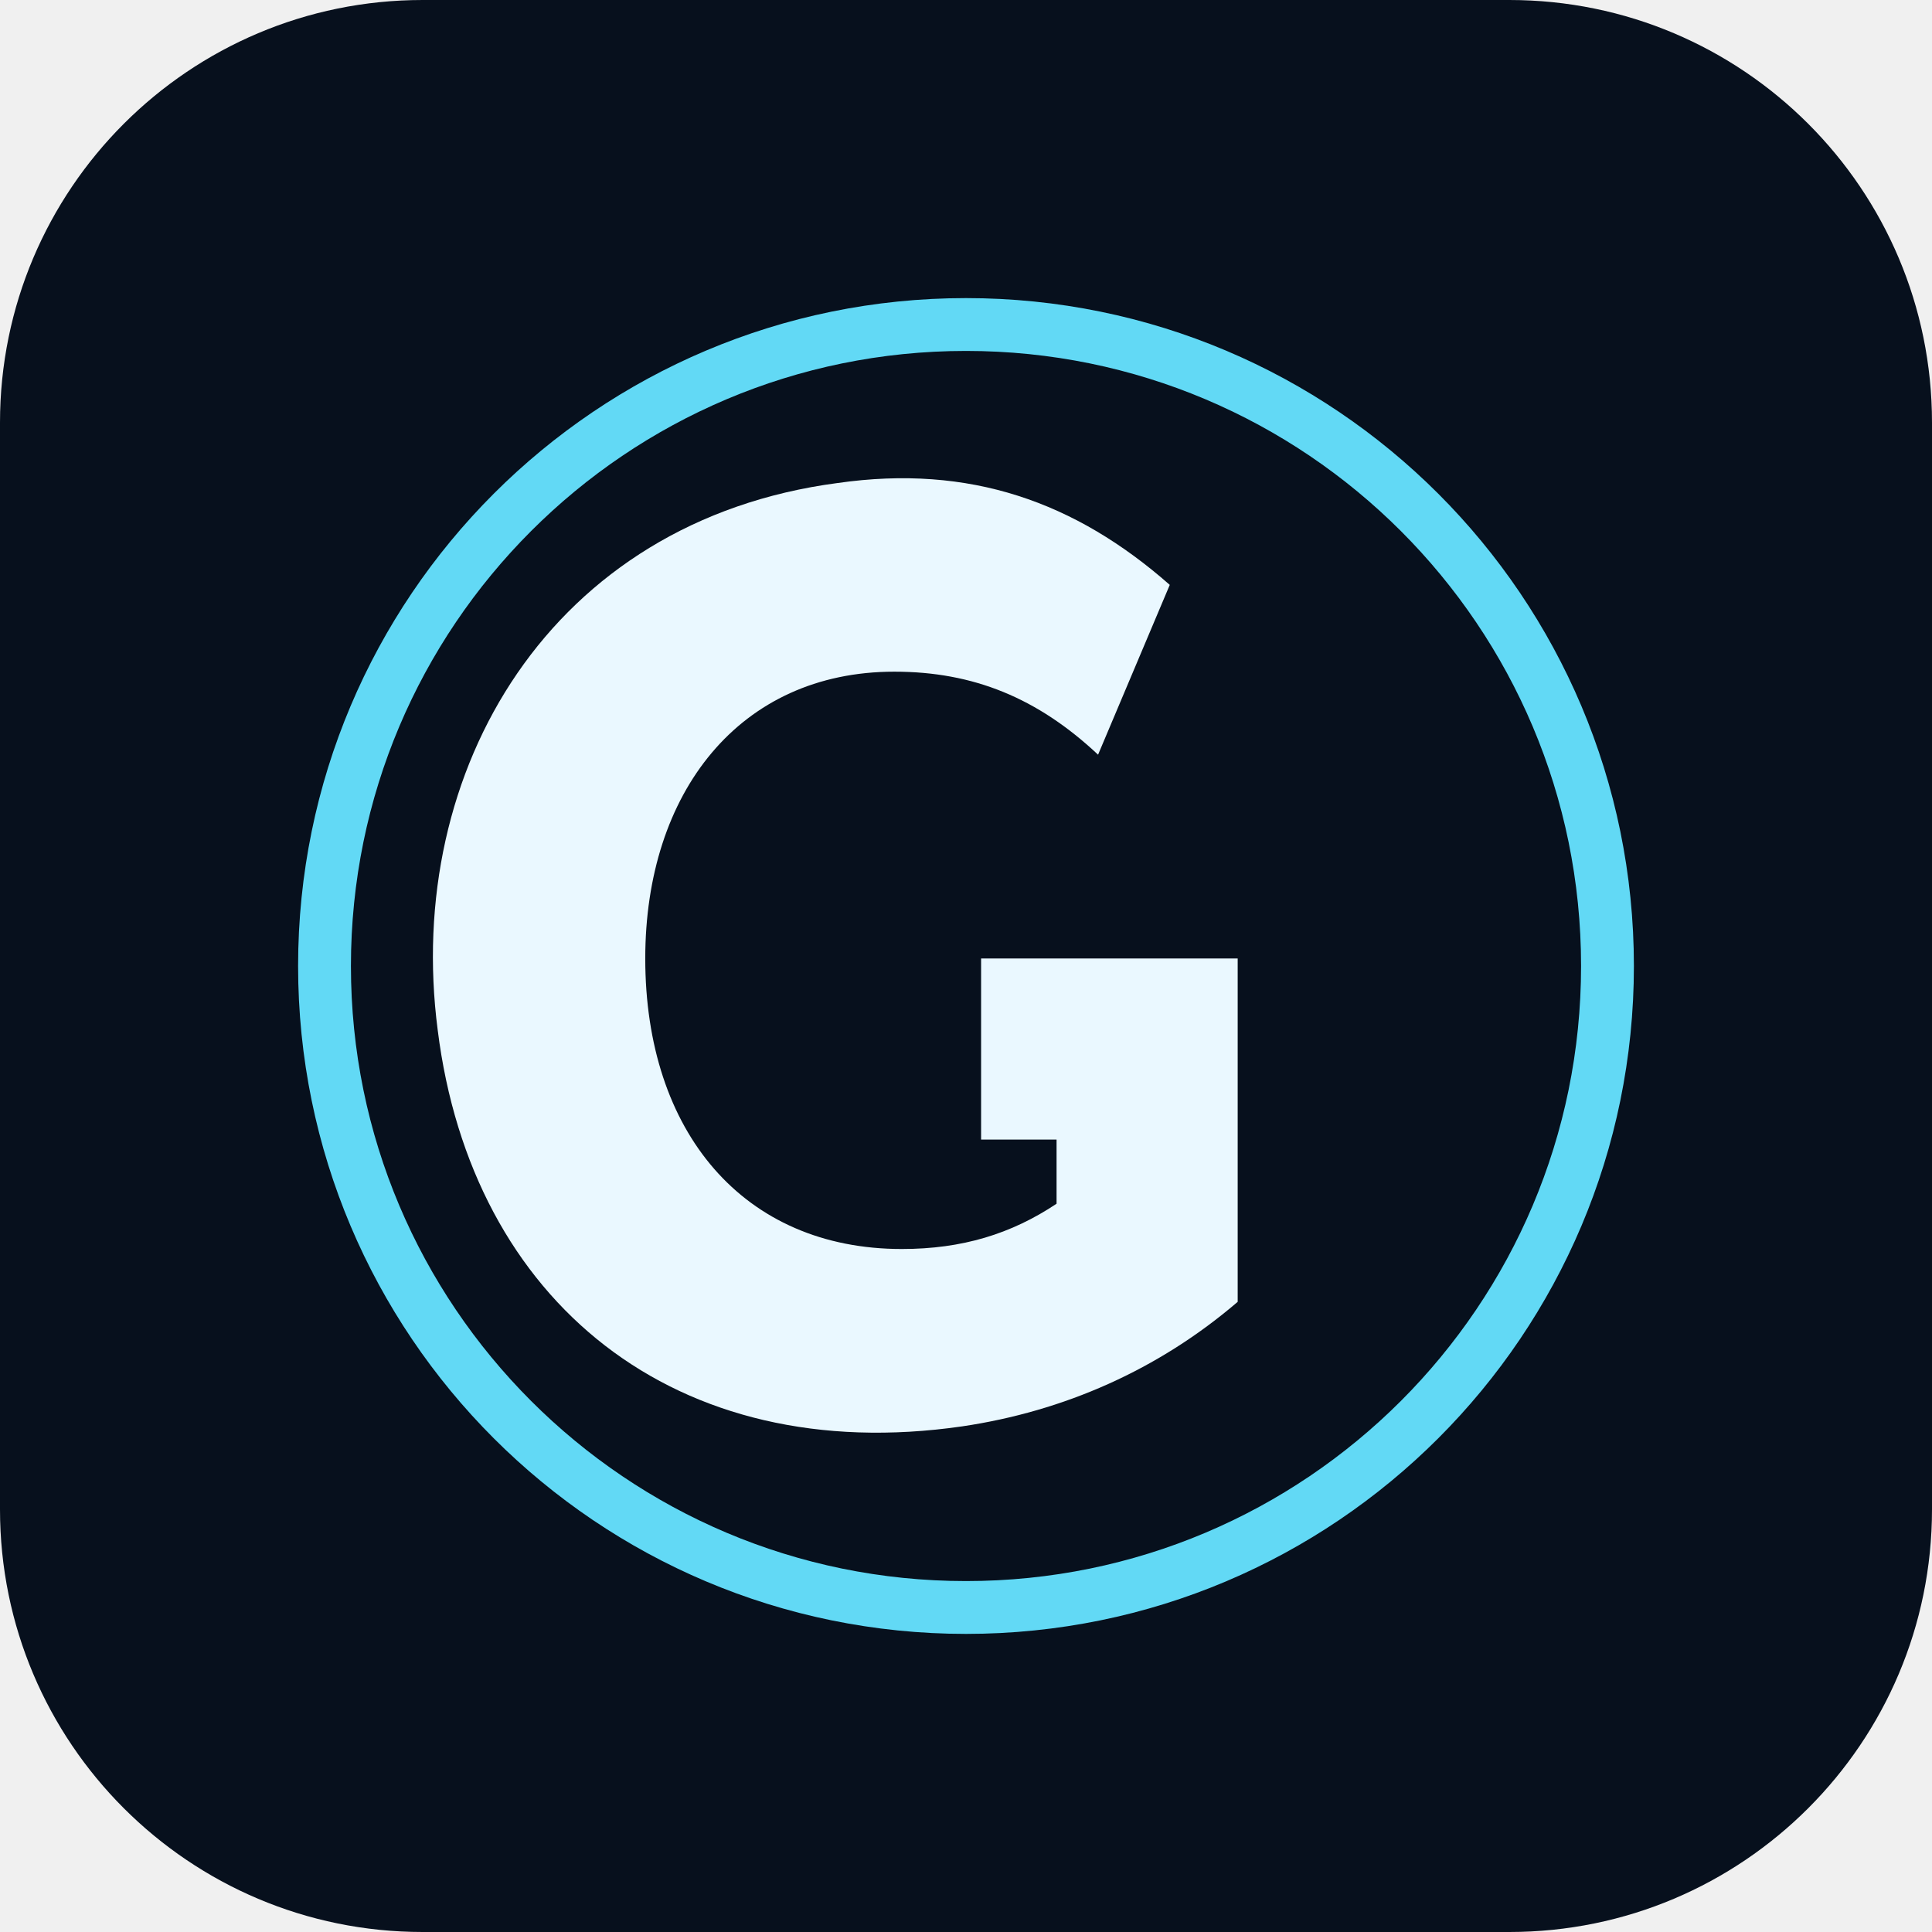
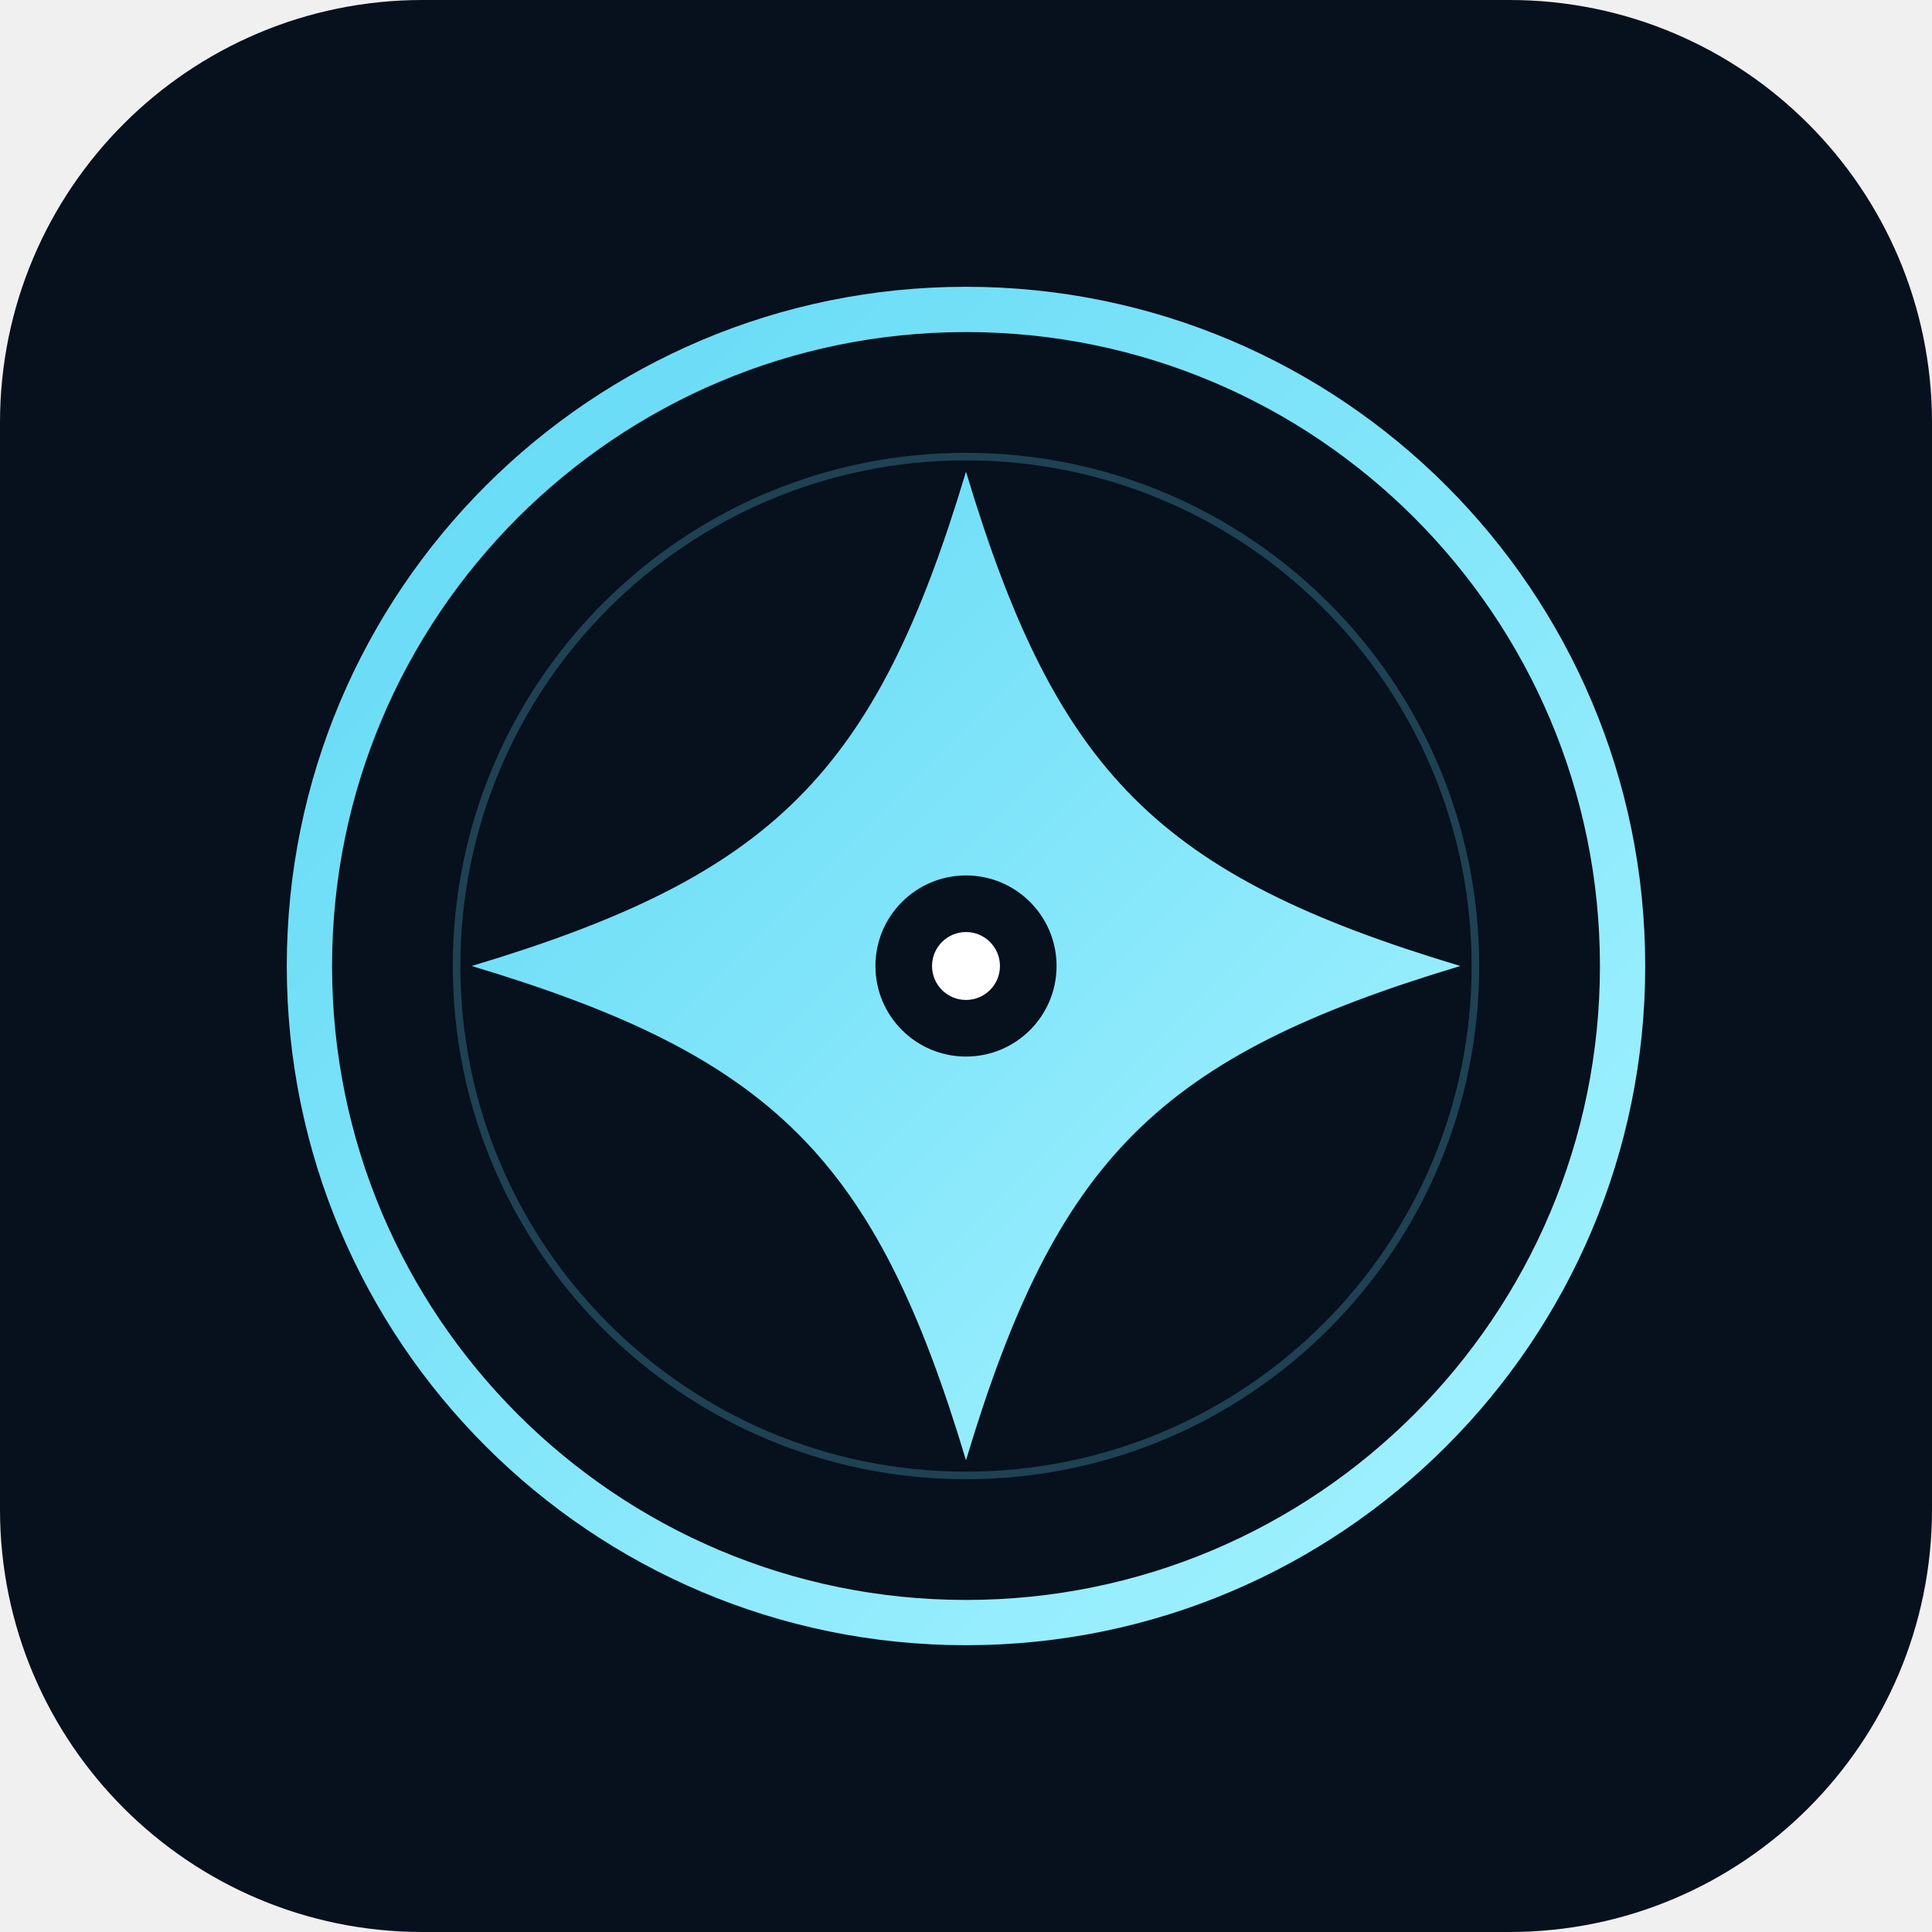
<svg xmlns="http://www.w3.org/2000/svg" viewBox="0 0 512 512">
+   <defs>
+     <linearGradient id="glow" x1="0" y1="0" x2="1" y2="1">
+       <stop offset="0%" stop-color="#62d9f5" />
+       <stop offset="100%" stop-color="#a5f3ff" />
+     </linearGradient>
+   </defs>
  <rect width="512" height="512" rx="112" fill="#07101d" />
-   <circle cx="256" cy="256" r="170" fill="none" stroke="#62d9f5" stroke-width="14" />
-   <path d="M310 155c-25-22-53-32-88-27-76 10-115 76-106 145 9 72 63 116 139 105 27-4 52-15 73-33v-91H260v48h20v17c-12 8-25 12-41 12-42 0-68-31-68-77 0-44 25-76 66-76 21 0 38 7 54 22z" fill="#eaf8ff" />
+   <circle cx="256" cy="256" r="174" fill="none" stroke="url(#glow)" stroke-width="12" />
+   <circle cx="256" cy="256" r="135" fill="none" stroke="#62d9f5" stroke-width="2" opacity=".25" />
+   <path d="M256 125     C280 205 307 232 387 256     C307 280 280 307 256 387     C232 307 205 280 125 256     C205 232 232 205 256 125Z" fill="url(#glow)" />
+   <circle cx="256" cy="256" r="24" fill="#07101d" />
+   <circle cx="256" cy="256" r="9" fill="#ffffff" />
</svg>
